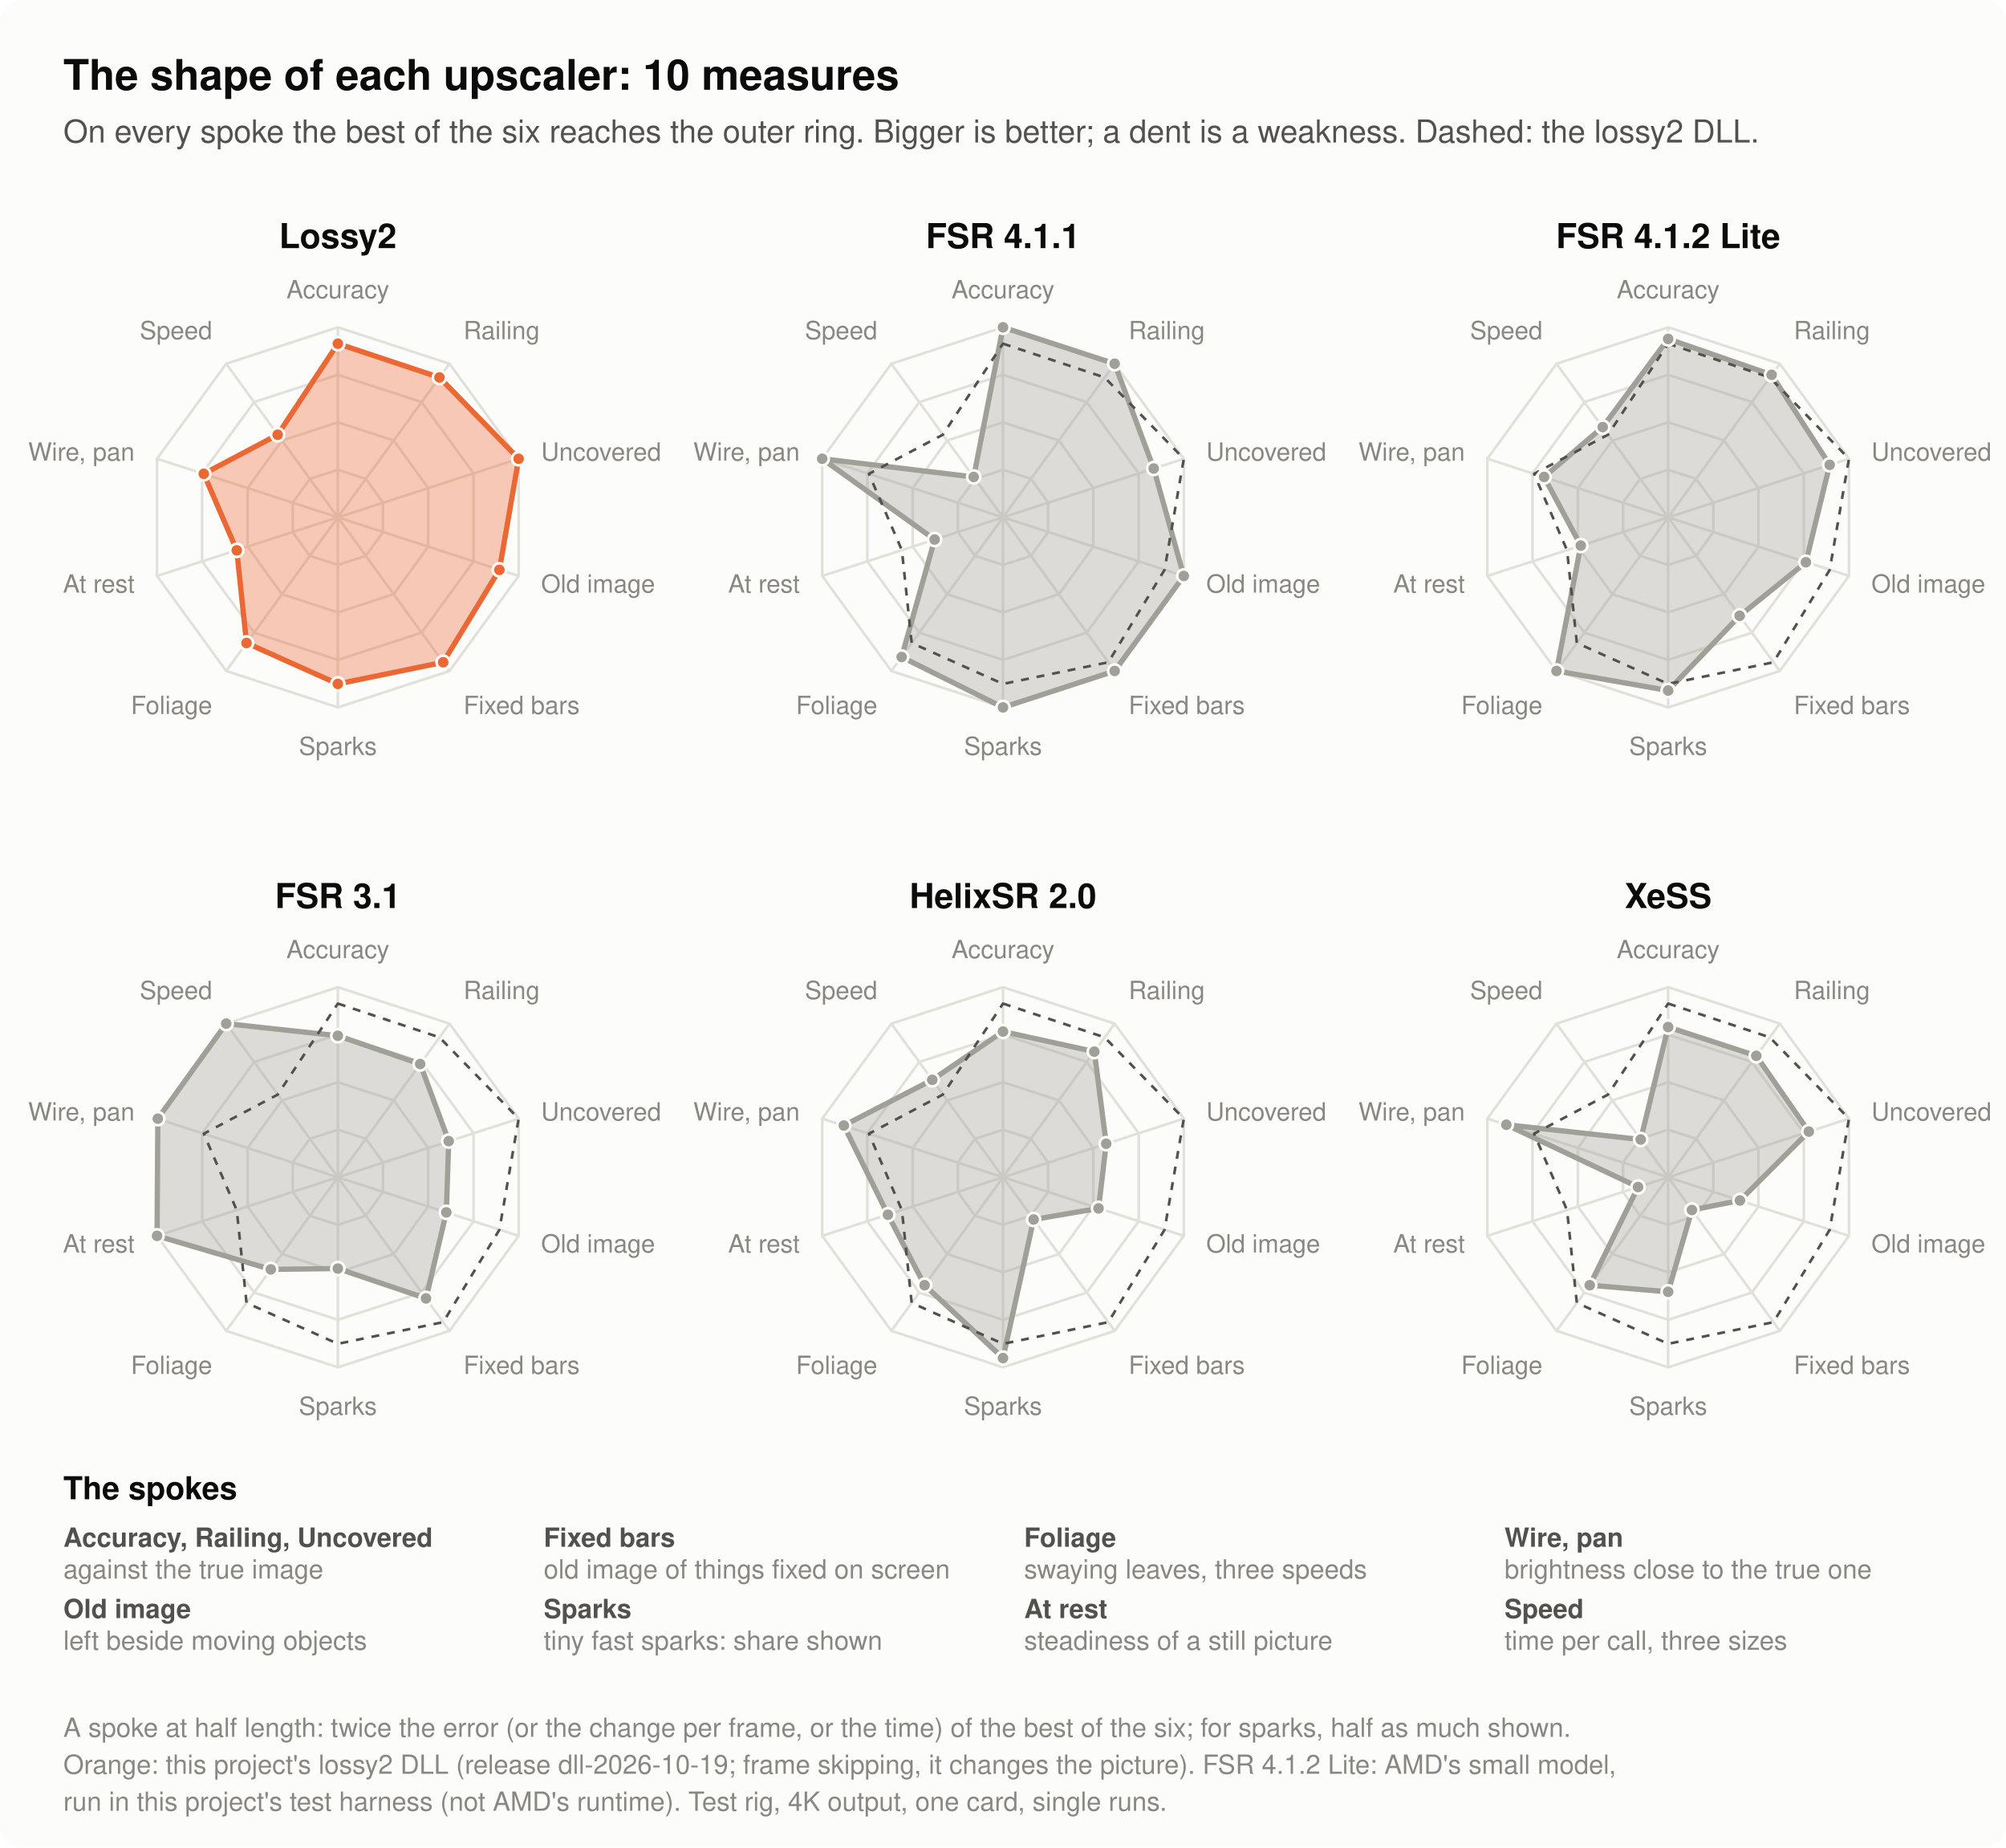
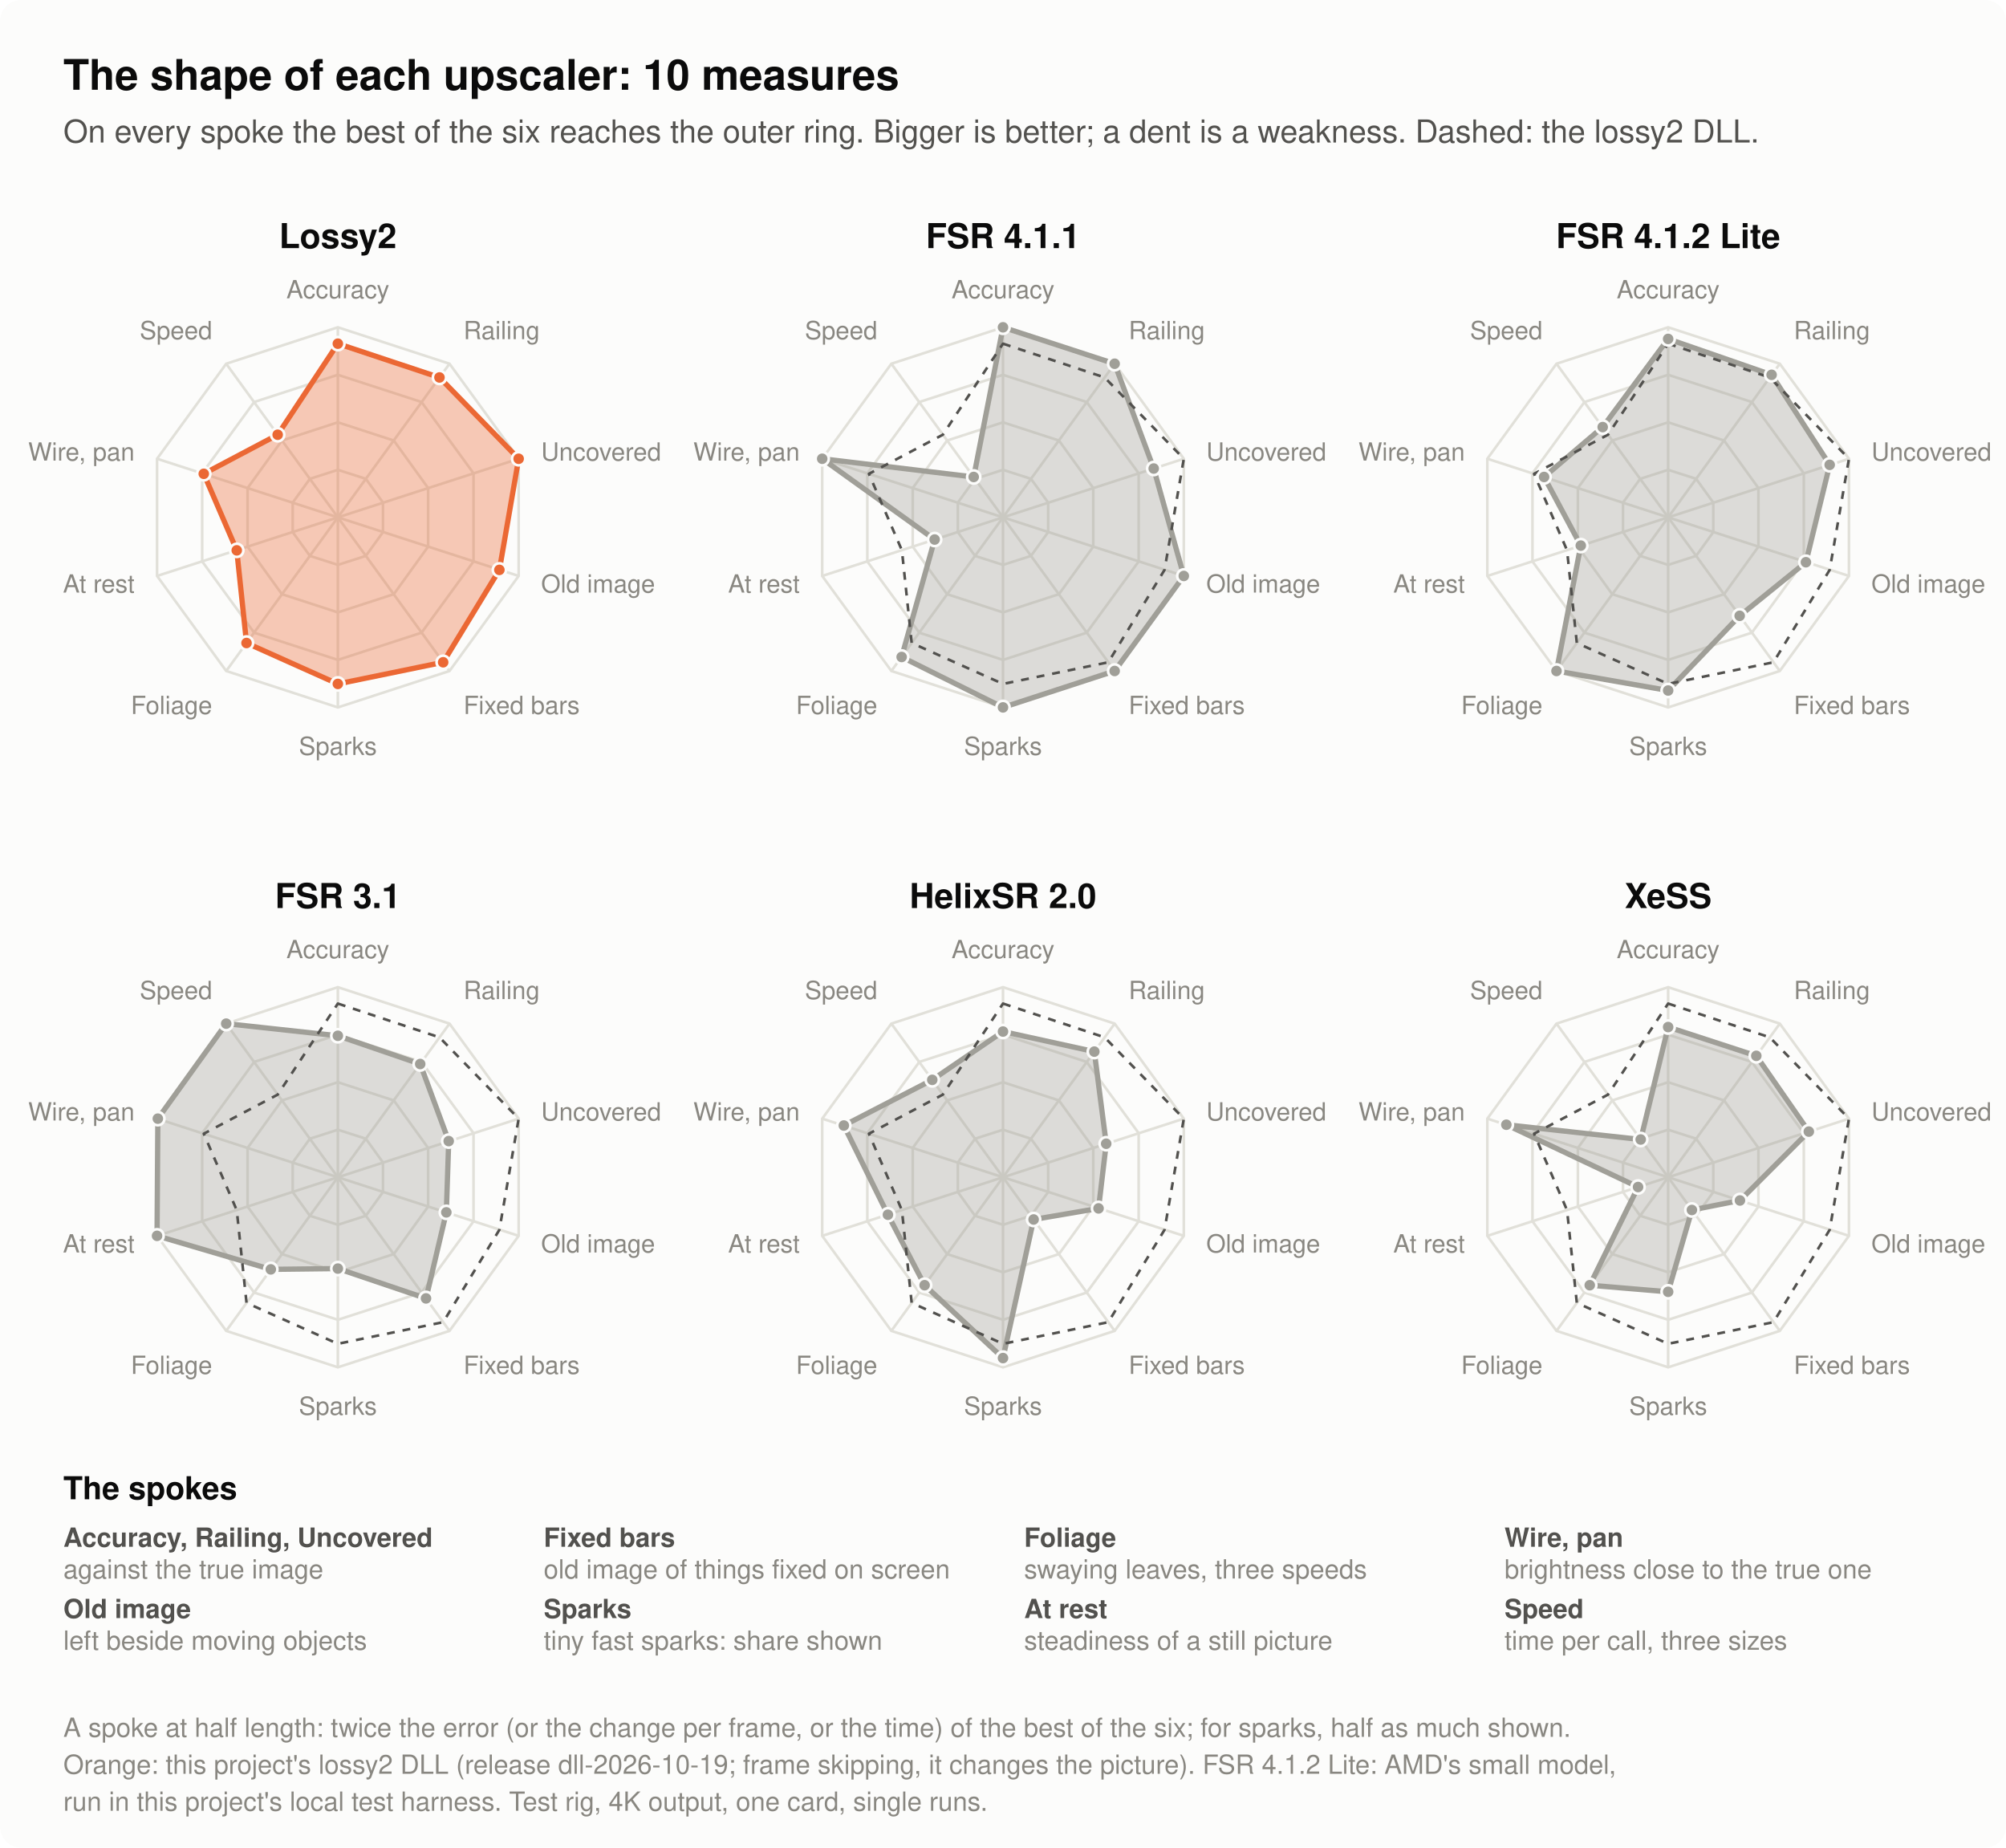
<svg xmlns="http://www.w3.org/2000/svg" width="760" height="700" viewBox="0 0 760 700" role="img" aria-label="Six radar charts, one per upscaler, each with 10 spokes; on every spoke the best of the six reaches the outer ring and the others reach in proportion to it, so a larger shape is better and a dent is a weakness. The lossy2 DLL comes first, and its shape is the dashed outline in the other five. Still picture and moving background, mean: accuracy (dB): FSR 4.1.1 47.58 dB, Lossy2 46.80 dB, FSR 4.1.2 Lite 47.03 dB, FSR 3.1 45.02 dB, HelixSR 2.0 45.27 dB, XeSS 45.54 dB. Thin railing in motion: accuracy (dB): FSR 4.1.1 41.61 dB, Lossy2 40.79 dB, FSR 4.1.2 Lite 40.95 dB, FSR 3.1 38.95 dB, HelixSR 2.0 39.86 dB, XeSS 39.56 dB. Areas a moving object has just uncovered, mean of a panning and a still camera: accuracy (dB): FSR 4.1.1 32.91 dB, Lossy2 34.49 dB, FSR 4.1.2 Lite 33.52 dB, FSR 3.1 30.25 dB, HelixSR 2.0 29.63 dB, XeSS 32.31 dB. Old image beside a moving object, mean of seven scenes: error (of 255): FSR 4.1.1 1.92, Lossy2 2.15, FSR 4.1.2 Lite 2.52, FSR 3.1 3.20, HelixSR 2.0 3.63, XeSS 4.84. Thin bars fixed on screen in front of a panning background, mean of four pans: error where their old image lands (of 255): FSR 4.1.1 0.82, Lossy2 0.87, FSR 4.1.2 Lite 1.28, FSR 3.1 1.04, HelixSR 2.0 2.98, XeSS 3.85. Tiny fast sparks: share of their brightness shown (%): FSR 4.1.1 83%, Lossy2 73%, FSR 4.1.2 Lite 76%, FSR 3.1 40%, HelixSR 2.0 79%, XeSS 50%. Leaves swaying without motion vectors, mean of three sway speeds: error (of 255): FSR 4.1.1 11.0, Lossy2 12.3, FSR 4.1.2 Lite 10.0, FSR 3.1 16.7, HelixSR 2.0 14.2, XeSS 14.3. Still picture: change per frame (of 255): FSR 4.1.1 0.037, Lossy2 0.025, FSR 4.1.2 Lite 0.029, FSR 3.1 0.014, HelixSR 2.0 0.022, XeSS 0.084. Thin wire under a slow pan: how close its brightness is to the true one (%): FSR 4.1.1 90.5%, Lossy2 67.2%, FSR 4.1.2 Lite 62.1%, FSR 3.1 90.2%, HelixSR 2.0 79.7%, XeSS 81.0%. Time per upscale call, mean of 1080p, 1440p and 4K output (ms): FSR 4.1.1 2.70 ms, Lossy2 1.32 ms, FSR 4.1.2 Lite 1.21 ms, FSR 3.1 0.71 ms, HelixSR 2.0 1.12 ms, XeSS 2.90 ms.">
  <rect x="0.0" y="0.0" width="760.0" height="700.0" rx="8" fill="#fcfcfb" />
  <text x="24.0" y="34.0" font-family="-apple-system, 'Segoe UI', Helvetica, Arial, sans-serif" font-size="16" font-weight="600" text-anchor="start" fill="#0b0b0b">The shape of each upscaler: 10 measures</text>
  <text x="24.0" y="54.0" font-family="-apple-system, 'Segoe UI', Helvetica, Arial, sans-serif" font-size="12" text-anchor="start" fill="#52514e">On every spoke the best of the six reaches the outer ring. Bigger is better; a dent is a weakness. Dashed: the lossy2 DLL.</text>
  <text x="128.0" y="94.0" font-family="-apple-system, 'Segoe UI', Helvetica, Arial, sans-serif" font-size="13" font-weight="600" text-anchor="middle" fill="#0b0b0b">Lossy2</text>
  <polygon points="128.0,178.0 138.6,181.4 145.1,190.4 145.1,201.6 138.6,210.6 128.0,214.0 117.4,210.6 110.9,201.6 110.9,190.4 117.4,181.4" fill="none" stroke="#e1e0d9" stroke-width="1" />
  <polygon points="128.0,160.0 149.2,166.9 162.2,184.9 162.2,207.1 149.2,225.1 128.0,232.0 106.8,225.1 93.8,207.1 93.8,184.9 106.8,166.9" fill="none" stroke="#e1e0d9" stroke-width="1" />
  <polygon points="128.0,142.0 159.7,152.3 179.4,179.3 179.4,212.7 159.7,239.7 128.0,250.0 96.3,239.7 76.6,212.7 76.6,179.3 96.3,152.3" fill="none" stroke="#e1e0d9" stroke-width="1" />
  <polygon points="128.0,124.0 170.3,137.8 196.5,173.8 196.5,218.2 170.3,254.2 128.0,268.0 85.7,254.2 59.5,218.2 59.5,173.8 85.7,137.8" fill="none" stroke="#e1e0d9" stroke-width="1" />
  <line x1="128.0" y1="196.0" x2="128.0" y2="124.0" stroke="#e1e0d9" stroke-width="1" />
  <line x1="128.0" y1="196.0" x2="170.3" y2="137.8" stroke="#e1e0d9" stroke-width="1" />
  <line x1="128.0" y1="196.0" x2="196.5" y2="173.8" stroke="#e1e0d9" stroke-width="1" />
  <line x1="128.0" y1="196.0" x2="196.5" y2="218.2" stroke="#e1e0d9" stroke-width="1" />
  <line x1="128.0" y1="196.0" x2="170.3" y2="254.2" stroke="#e1e0d9" stroke-width="1" />
  <line x1="128.0" y1="196.0" x2="128.0" y2="268.0" stroke="#e1e0d9" stroke-width="1" />
  <line x1="128.0" y1="196.0" x2="85.7" y2="254.2" stroke="#e1e0d9" stroke-width="1" />
  <line x1="128.0" y1="196.0" x2="59.5" y2="218.2" stroke="#e1e0d9" stroke-width="1" />
  <line x1="128.0" y1="196.0" x2="59.5" y2="173.8" stroke="#e1e0d9" stroke-width="1" />
  <line x1="128.0" y1="196.0" x2="85.7" y2="137.8" stroke="#e1e0d9" stroke-width="1" />
  <polygon points="128.0,130.2 166.5,143.0 196.5,173.8 189.2,215.9 167.9,250.9 128.0,259.1 93.4,243.6 89.7,208.5 77.2,179.5 105.2,164.7" fill="#eb6834" fill-opacity="0.35" stroke="#eb6834" stroke-width="2" stroke-linejoin="round" />
  <circle cx="128.0" cy="130.2" r="2.5" fill="#eb6834" stroke="#fcfcfb" stroke-width="1" />
  <circle cx="166.5" cy="143.0" r="2.5" fill="#eb6834" stroke="#fcfcfb" stroke-width="1" />
  <circle cx="196.5" cy="173.8" r="2.5" fill="#eb6834" stroke="#fcfcfb" stroke-width="1" />
  <circle cx="189.2" cy="215.9" r="2.5" fill="#eb6834" stroke="#fcfcfb" stroke-width="1" />
  <circle cx="167.9" cy="250.9" r="2.5" fill="#eb6834" stroke="#fcfcfb" stroke-width="1" />
  <circle cx="128.0" cy="259.1" r="2.5" fill="#eb6834" stroke="#fcfcfb" stroke-width="1" />
  <circle cx="93.4" cy="243.6" r="2.5" fill="#eb6834" stroke="#fcfcfb" stroke-width="1" />
  <circle cx="89.7" cy="208.5" r="2.5" fill="#eb6834" stroke="#fcfcfb" stroke-width="1" />
  <circle cx="77.2" cy="179.5" r="2.5" fill="#eb6834" stroke="#fcfcfb" stroke-width="1" />
  <circle cx="105.2" cy="164.7" r="2.5" fill="#eb6834" stroke="#fcfcfb" stroke-width="1" />
  <text x="128.0" y="113.0" font-family="-apple-system, 'Segoe UI', Helvetica, Arial, sans-serif" font-size="9.5" text-anchor="middle" fill="#898781">Accuracy</text>
  <text x="175.6" y="128.5" font-family="-apple-system, 'Segoe UI', Helvetica, Arial, sans-serif" font-size="9.5" text-anchor="start" fill="#898781">Railing</text>
  <text x="205.0" y="174.5" font-family="-apple-system, 'Segoe UI', Helvetica, Arial, sans-serif" font-size="9.5" text-anchor="start" fill="#898781">Uncovered</text>
  <text x="205.0" y="224.5" font-family="-apple-system, 'Segoe UI', Helvetica, Arial, sans-serif" font-size="9.5" text-anchor="start" fill="#898781">Old image</text>
  <text x="175.6" y="270.5" font-family="-apple-system, 'Segoe UI', Helvetica, Arial, sans-serif" font-size="9.5" text-anchor="start" fill="#898781">Fixed bars</text>
  <text x="128.0" y="286.0" font-family="-apple-system, 'Segoe UI', Helvetica, Arial, sans-serif" font-size="9.5" text-anchor="middle" fill="#898781">Sparks</text>
  <text x="80.4" y="270.5" font-family="-apple-system, 'Segoe UI', Helvetica, Arial, sans-serif" font-size="9.5" text-anchor="end" fill="#898781">Foliage</text>
  <text x="51.0" y="224.5" font-family="-apple-system, 'Segoe UI', Helvetica, Arial, sans-serif" font-size="9.5" text-anchor="end" fill="#898781">At rest</text>
  <text x="51.0" y="174.5" font-family="-apple-system, 'Segoe UI', Helvetica, Arial, sans-serif" font-size="9.5" text-anchor="end" fill="#898781">Wire, pan</text>
  <text x="80.4" y="128.5" font-family="-apple-system, 'Segoe UI', Helvetica, Arial, sans-serif" font-size="9.5" text-anchor="end" fill="#898781">Speed</text>
  <text x="380.0" y="94.0" font-family="-apple-system, 'Segoe UI', Helvetica, Arial, sans-serif" font-size="13" font-weight="600" text-anchor="middle" fill="#0b0b0b">FSR 4.1.1</text>
  <polygon points="380.0,178.0 390.6,181.4 397.1,190.4 397.1,201.6 390.6,210.6 380.0,214.0 369.4,210.6 362.9,201.6 362.9,190.4 369.4,181.4" fill="none" stroke="#e1e0d9" stroke-width="1" />
  <polygon points="380.0,160.0 401.2,166.9 414.2,184.9 414.2,207.1 401.2,225.1 380.0,232.0 358.8,225.1 345.8,207.1 345.8,184.9 358.8,166.9" fill="none" stroke="#e1e0d9" stroke-width="1" />
  <polygon points="380.0,142.0 411.7,152.3 431.4,179.3 431.4,212.7 411.7,239.7 380.0,250.0 348.3,239.7 328.6,212.7 328.6,179.3 348.3,152.3" fill="none" stroke="#e1e0d9" stroke-width="1" />
  <polygon points="380.0,124.0 422.3,137.8 448.5,173.8 448.5,218.2 422.3,254.2 380.0,268.0 337.7,254.2 311.5,218.2 311.5,173.8 337.7,137.8" fill="none" stroke="#e1e0d9" stroke-width="1" />
  <line x1="380.0" y1="196.0" x2="380.0" y2="124.0" stroke="#e1e0d9" stroke-width="1" />
  <line x1="380.0" y1="196.0" x2="422.3" y2="137.8" stroke="#e1e0d9" stroke-width="1" />
  <line x1="380.0" y1="196.0" x2="448.5" y2="173.8" stroke="#e1e0d9" stroke-width="1" />
  <line x1="380.0" y1="196.0" x2="448.5" y2="218.2" stroke="#e1e0d9" stroke-width="1" />
  <line x1="380.0" y1="196.0" x2="422.3" y2="254.2" stroke="#e1e0d9" stroke-width="1" />
  <line x1="380.0" y1="196.0" x2="380.0" y2="268.0" stroke="#e1e0d9" stroke-width="1" />
  <line x1="380.0" y1="196.0" x2="337.7" y2="254.2" stroke="#e1e0d9" stroke-width="1" />
  <line x1="380.0" y1="196.0" x2="311.5" y2="218.2" stroke="#e1e0d9" stroke-width="1" />
  <line x1="380.0" y1="196.0" x2="311.5" y2="173.8" stroke="#e1e0d9" stroke-width="1" />
  <line x1="380.0" y1="196.0" x2="337.7" y2="137.8" stroke="#e1e0d9" stroke-width="1" />
  <polygon points="380.0,124.0 422.3,137.8 437.1,177.5 448.5,218.2 422.3,254.2 380.0,268.0 341.6,248.9 354.1,204.4 311.5,173.8 368.9,180.7" fill="#a09f98" fill-opacity="0.35" stroke="#a09f98" stroke-width="2" stroke-linejoin="round" />
  <polygon points="380.0,130.2 418.5,143.0 448.5,173.8 441.2,215.9 419.9,250.9 380.0,259.1 345.4,243.6 341.7,208.5 329.2,179.5 357.2,164.7" fill="none" stroke="#52514e" stroke-width="1" stroke-dasharray="3 3" stroke-linejoin="round" />
  <circle cx="380.0" cy="124.0" r="2.5" fill="#a09f98" stroke="#fcfcfb" stroke-width="1" />
  <circle cx="422.3" cy="137.8" r="2.5" fill="#a09f98" stroke="#fcfcfb" stroke-width="1" />
  <circle cx="437.1" cy="177.5" r="2.5" fill="#a09f98" stroke="#fcfcfb" stroke-width="1" />
  <circle cx="448.5" cy="218.2" r="2.5" fill="#a09f98" stroke="#fcfcfb" stroke-width="1" />
  <circle cx="422.3" cy="254.2" r="2.5" fill="#a09f98" stroke="#fcfcfb" stroke-width="1" />
  <circle cx="380.0" cy="268.0" r="2.5" fill="#a09f98" stroke="#fcfcfb" stroke-width="1" />
  <circle cx="341.6" cy="248.9" r="2.5" fill="#a09f98" stroke="#fcfcfb" stroke-width="1" />
  <circle cx="354.1" cy="204.4" r="2.5" fill="#a09f98" stroke="#fcfcfb" stroke-width="1" />
  <circle cx="311.5" cy="173.8" r="2.5" fill="#a09f98" stroke="#fcfcfb" stroke-width="1" />
  <circle cx="368.9" cy="180.7" r="2.5" fill="#a09f98" stroke="#fcfcfb" stroke-width="1" />
  <text x="380.0" y="113.0" font-family="-apple-system, 'Segoe UI', Helvetica, Arial, sans-serif" font-size="9.5" text-anchor="middle" fill="#898781">Accuracy</text>
  <text x="427.6" y="128.5" font-family="-apple-system, 'Segoe UI', Helvetica, Arial, sans-serif" font-size="9.5" text-anchor="start" fill="#898781">Railing</text>
  <text x="457.0" y="174.5" font-family="-apple-system, 'Segoe UI', Helvetica, Arial, sans-serif" font-size="9.5" text-anchor="start" fill="#898781">Uncovered</text>
  <text x="457.0" y="224.5" font-family="-apple-system, 'Segoe UI', Helvetica, Arial, sans-serif" font-size="9.5" text-anchor="start" fill="#898781">Old image</text>
  <text x="427.6" y="270.5" font-family="-apple-system, 'Segoe UI', Helvetica, Arial, sans-serif" font-size="9.5" text-anchor="start" fill="#898781">Fixed bars</text>
  <text x="380.0" y="286.0" font-family="-apple-system, 'Segoe UI', Helvetica, Arial, sans-serif" font-size="9.5" text-anchor="middle" fill="#898781">Sparks</text>
  <text x="332.4" y="270.5" font-family="-apple-system, 'Segoe UI', Helvetica, Arial, sans-serif" font-size="9.5" text-anchor="end" fill="#898781">Foliage</text>
  <text x="303.0" y="224.5" font-family="-apple-system, 'Segoe UI', Helvetica, Arial, sans-serif" font-size="9.5" text-anchor="end" fill="#898781">At rest</text>
  <text x="303.0" y="174.5" font-family="-apple-system, 'Segoe UI', Helvetica, Arial, sans-serif" font-size="9.5" text-anchor="end" fill="#898781">Wire, pan</text>
  <text x="332.4" y="128.5" font-family="-apple-system, 'Segoe UI', Helvetica, Arial, sans-serif" font-size="9.5" text-anchor="end" fill="#898781">Speed</text>
  <text x="632.0" y="94.0" font-family="-apple-system, 'Segoe UI', Helvetica, Arial, sans-serif" font-size="13" font-weight="600" text-anchor="middle" fill="#0b0b0b">FSR 4.1.2 Lite</text>
  <polygon points="632.0,178.0 642.6,181.4 649.1,190.4 649.1,201.6 642.6,210.6 632.0,214.0 621.4,210.6 614.9,201.6 614.9,190.4 621.4,181.4" fill="none" stroke="#e1e0d9" stroke-width="1" />
  <polygon points="632.0,160.0 653.2,166.9 666.2,184.9 666.2,207.1 653.2,225.1 632.0,232.0 610.8,225.1 597.8,207.1 597.8,184.9 610.8,166.9" fill="none" stroke="#e1e0d9" stroke-width="1" />
  <polygon points="632.0,142.0 663.7,152.3 683.4,179.3 683.4,212.7 663.7,239.7 632.0,250.0 600.3,239.7 580.6,212.7 580.6,179.3 600.3,152.3" fill="none" stroke="#e1e0d9" stroke-width="1" />
  <polygon points="632.0,124.0 674.3,137.8 700.5,173.8 700.5,218.2 674.3,254.2 632.0,268.0 589.7,254.2 563.5,218.2 563.5,173.8 589.7,137.8" fill="none" stroke="#e1e0d9" stroke-width="1" />
  <line x1="632.0" y1="196.0" x2="632.0" y2="124.0" stroke="#e1e0d9" stroke-width="1" />
  <line x1="632.0" y1="196.0" x2="674.3" y2="137.8" stroke="#e1e0d9" stroke-width="1" />
  <line x1="632.0" y1="196.0" x2="700.5" y2="173.8" stroke="#e1e0d9" stroke-width="1" />
  <line x1="632.0" y1="196.0" x2="700.5" y2="218.2" stroke="#e1e0d9" stroke-width="1" />
  <line x1="632.0" y1="196.0" x2="674.3" y2="254.2" stroke="#e1e0d9" stroke-width="1" />
  <line x1="632.0" y1="196.0" x2="632.0" y2="268.0" stroke="#e1e0d9" stroke-width="1" />
  <line x1="632.0" y1="196.0" x2="589.7" y2="254.2" stroke="#e1e0d9" stroke-width="1" />
  <line x1="632.0" y1="196.0" x2="563.5" y2="218.2" stroke="#e1e0d9" stroke-width="1" />
  <line x1="632.0" y1="196.0" x2="563.5" y2="173.8" stroke="#e1e0d9" stroke-width="1" />
  <line x1="632.0" y1="196.0" x2="589.7" y2="137.8" stroke="#e1e0d9" stroke-width="1" />
  <polygon points="632.0,128.4 671.2,142.0 693.2,176.1 684.2,213.0 659.1,233.3 632.0,261.6 589.7,254.2 598.9,206.7 585.0,180.7 607.2,161.8" fill="#a09f98" fill-opacity="0.35" stroke="#a09f98" stroke-width="2" stroke-linejoin="round" />
  <polygon points="632.0,130.2 670.5,143.0 700.5,173.8 693.2,215.9 671.9,250.9 632.0,259.1 597.4,243.6 593.7,208.5 581.2,179.5 609.2,164.7" fill="none" stroke="#52514e" stroke-width="1" stroke-dasharray="3 3" stroke-linejoin="round" />
  <circle cx="632.0" cy="128.4" r="2.5" fill="#a09f98" stroke="#fcfcfb" stroke-width="1" />
  <circle cx="671.2" cy="142.0" r="2.5" fill="#a09f98" stroke="#fcfcfb" stroke-width="1" />
  <circle cx="693.2" cy="176.1" r="2.5" fill="#a09f98" stroke="#fcfcfb" stroke-width="1" />
  <circle cx="684.2" cy="213.0" r="2.5" fill="#a09f98" stroke="#fcfcfb" stroke-width="1" />
  <circle cx="659.1" cy="233.3" r="2.5" fill="#a09f98" stroke="#fcfcfb" stroke-width="1" />
  <circle cx="632.0" cy="261.6" r="2.5" fill="#a09f98" stroke="#fcfcfb" stroke-width="1" />
  <circle cx="589.7" cy="254.2" r="2.5" fill="#a09f98" stroke="#fcfcfb" stroke-width="1" />
  <circle cx="598.9" cy="206.7" r="2.5" fill="#a09f98" stroke="#fcfcfb" stroke-width="1" />
  <circle cx="585.0" cy="180.7" r="2.5" fill="#a09f98" stroke="#fcfcfb" stroke-width="1" />
  <circle cx="607.2" cy="161.8" r="2.5" fill="#a09f98" stroke="#fcfcfb" stroke-width="1" />
  <text x="632.0" y="113.0" font-family="-apple-system, 'Segoe UI', Helvetica, Arial, sans-serif" font-size="9.5" text-anchor="middle" fill="#898781">Accuracy</text>
  <text x="679.6" y="128.5" font-family="-apple-system, 'Segoe UI', Helvetica, Arial, sans-serif" font-size="9.5" text-anchor="start" fill="#898781">Railing</text>
  <text x="709.0" y="174.5" font-family="-apple-system, 'Segoe UI', Helvetica, Arial, sans-serif" font-size="9.5" text-anchor="start" fill="#898781">Uncovered</text>
  <text x="709.0" y="224.5" font-family="-apple-system, 'Segoe UI', Helvetica, Arial, sans-serif" font-size="9.5" text-anchor="start" fill="#898781">Old image</text>
  <text x="679.6" y="270.5" font-family="-apple-system, 'Segoe UI', Helvetica, Arial, sans-serif" font-size="9.5" text-anchor="start" fill="#898781">Fixed bars</text>
  <text x="632.0" y="286.0" font-family="-apple-system, 'Segoe UI', Helvetica, Arial, sans-serif" font-size="9.5" text-anchor="middle" fill="#898781">Sparks</text>
  <text x="584.4" y="270.5" font-family="-apple-system, 'Segoe UI', Helvetica, Arial, sans-serif" font-size="9.5" text-anchor="end" fill="#898781">Foliage</text>
  <text x="555.0" y="224.5" font-family="-apple-system, 'Segoe UI', Helvetica, Arial, sans-serif" font-size="9.5" text-anchor="end" fill="#898781">At rest</text>
  <text x="555.0" y="174.5" font-family="-apple-system, 'Segoe UI', Helvetica, Arial, sans-serif" font-size="9.5" text-anchor="end" fill="#898781">Wire, pan</text>
  <text x="584.4" y="128.5" font-family="-apple-system, 'Segoe UI', Helvetica, Arial, sans-serif" font-size="9.5" text-anchor="end" fill="#898781">Speed</text>
  <text x="128.0" y="344.0" font-family="-apple-system, 'Segoe UI', Helvetica, Arial, sans-serif" font-size="13" font-weight="600" text-anchor="middle" fill="#0b0b0b">FSR 3.1</text>
  <polygon points="128.0,428.0 138.6,431.4 145.1,440.4 145.1,451.6 138.6,460.6 128.0,464.0 117.4,460.6 110.9,451.6 110.9,440.4 117.4,431.4" fill="none" stroke="#e1e0d9" stroke-width="1" />
  <polygon points="128.0,410.0 149.2,416.9 162.2,434.9 162.2,457.1 149.2,475.1 128.0,482.0 106.8,475.1 93.8,457.1 93.8,434.9 106.8,416.9" fill="none" stroke="#e1e0d9" stroke-width="1" />
  <polygon points="128.0,392.0 159.7,402.3 179.4,429.3 179.4,462.7 159.7,489.7 128.0,500.0 96.3,489.7 76.6,462.7 76.6,429.3 96.3,402.3" fill="none" stroke="#e1e0d9" stroke-width="1" />
  <polygon points="128.0,374.0 170.3,387.8 196.5,423.8 196.5,468.2 170.3,504.2 128.0,518.0 85.7,504.2 59.5,468.2 59.5,423.8 85.7,387.8" fill="none" stroke="#e1e0d9" stroke-width="1" />
  <line x1="128.0" y1="446.0" x2="128.0" y2="374.0" stroke="#e1e0d9" stroke-width="1" />
  <line x1="128.0" y1="446.0" x2="170.3" y2="387.8" stroke="#e1e0d9" stroke-width="1" />
  <line x1="128.0" y1="446.0" x2="196.5" y2="423.8" stroke="#e1e0d9" stroke-width="1" />
  <line x1="128.0" y1="446.0" x2="196.5" y2="468.2" stroke="#e1e0d9" stroke-width="1" />
  <line x1="128.0" y1="446.0" x2="170.3" y2="504.2" stroke="#e1e0d9" stroke-width="1" />
  <line x1="128.0" y1="446.0" x2="128.0" y2="518.0" stroke="#e1e0d9" stroke-width="1" />
  <line x1="128.0" y1="446.0" x2="85.7" y2="504.2" stroke="#e1e0d9" stroke-width="1" />
  <line x1="128.0" y1="446.0" x2="59.5" y2="468.2" stroke="#e1e0d9" stroke-width="1" />
  <line x1="128.0" y1="446.0" x2="59.5" y2="423.8" stroke="#e1e0d9" stroke-width="1" />
  <line x1="128.0" y1="446.0" x2="85.7" y2="387.8" stroke="#e1e0d9" stroke-width="1" />
  <polygon points="128.0,392.4 159.2,403.1 170.0,432.3 169.1,459.3 161.4,491.9 128.0,480.6 102.6,480.9 59.5,468.2 59.8,423.8 85.7,387.8" fill="#a09f98" fill-opacity="0.35" stroke="#a09f98" stroke-width="2" stroke-linejoin="round" />
  <polygon points="128.0,380.2 166.5,393.0 196.5,423.8 189.2,465.9 167.9,500.9 128.0,509.1 93.4,493.6 89.7,458.5 77.2,429.5 105.2,414.7" fill="none" stroke="#52514e" stroke-width="1" stroke-dasharray="3 3" stroke-linejoin="round" />
  <circle cx="128.0" cy="392.4" r="2.5" fill="#a09f98" stroke="#fcfcfb" stroke-width="1" />
  <circle cx="159.2" cy="403.1" r="2.5" fill="#a09f98" stroke="#fcfcfb" stroke-width="1" />
  <circle cx="170.0" cy="432.3" r="2.5" fill="#a09f98" stroke="#fcfcfb" stroke-width="1" />
  <circle cx="169.1" cy="459.3" r="2.5" fill="#a09f98" stroke="#fcfcfb" stroke-width="1" />
  <circle cx="161.4" cy="491.9" r="2.5" fill="#a09f98" stroke="#fcfcfb" stroke-width="1" />
  <circle cx="128.0" cy="480.6" r="2.5" fill="#a09f98" stroke="#fcfcfb" stroke-width="1" />
  <circle cx="102.6" cy="480.9" r="2.5" fill="#a09f98" stroke="#fcfcfb" stroke-width="1" />
  <circle cx="59.5" cy="468.2" r="2.5" fill="#a09f98" stroke="#fcfcfb" stroke-width="1" />
  <circle cx="59.8" cy="423.8" r="2.5" fill="#a09f98" stroke="#fcfcfb" stroke-width="1" />
  <circle cx="85.7" cy="387.8" r="2.5" fill="#a09f98" stroke="#fcfcfb" stroke-width="1" />
  <text x="128.0" y="363.0" font-family="-apple-system, 'Segoe UI', Helvetica, Arial, sans-serif" font-size="9.5" text-anchor="middle" fill="#898781">Accuracy</text>
  <text x="175.6" y="378.5" font-family="-apple-system, 'Segoe UI', Helvetica, Arial, sans-serif" font-size="9.5" text-anchor="start" fill="#898781">Railing</text>
  <text x="205.0" y="424.5" font-family="-apple-system, 'Segoe UI', Helvetica, Arial, sans-serif" font-size="9.5" text-anchor="start" fill="#898781">Uncovered</text>
  <text x="205.0" y="474.5" font-family="-apple-system, 'Segoe UI', Helvetica, Arial, sans-serif" font-size="9.5" text-anchor="start" fill="#898781">Old image</text>
  <text x="175.6" y="520.5" font-family="-apple-system, 'Segoe UI', Helvetica, Arial, sans-serif" font-size="9.5" text-anchor="start" fill="#898781">Fixed bars</text>
  <text x="128.0" y="536.0" font-family="-apple-system, 'Segoe UI', Helvetica, Arial, sans-serif" font-size="9.5" text-anchor="middle" fill="#898781">Sparks</text>
  <text x="80.4" y="520.5" font-family="-apple-system, 'Segoe UI', Helvetica, Arial, sans-serif" font-size="9.5" text-anchor="end" fill="#898781">Foliage</text>
  <text x="51.0" y="474.5" font-family="-apple-system, 'Segoe UI', Helvetica, Arial, sans-serif" font-size="9.5" text-anchor="end" fill="#898781">At rest</text>
  <text x="51.0" y="424.5" font-family="-apple-system, 'Segoe UI', Helvetica, Arial, sans-serif" font-size="9.5" text-anchor="end" fill="#898781">Wire, pan</text>
  <text x="80.4" y="378.5" font-family="-apple-system, 'Segoe UI', Helvetica, Arial, sans-serif" font-size="9.5" text-anchor="end" fill="#898781">Speed</text>
  <text x="380.0" y="344.0" font-family="-apple-system, 'Segoe UI', Helvetica, Arial, sans-serif" font-size="13" font-weight="600" text-anchor="middle" fill="#0b0b0b">HelixSR 2.0</text>
  <polygon points="380.0,428.0 390.6,431.4 397.1,440.4 397.1,451.6 390.6,460.6 380.0,464.0 369.4,460.6 362.9,451.6 362.9,440.4 369.4,431.4" fill="none" stroke="#e1e0d9" stroke-width="1" />
  <polygon points="380.0,410.0 401.2,416.9 414.2,434.9 414.2,457.1 401.2,475.1 380.0,482.0 358.8,475.1 345.8,457.1 345.8,434.9 358.8,416.9" fill="none" stroke="#e1e0d9" stroke-width="1" />
  <polygon points="380.0,392.0 411.7,402.3 431.4,429.3 431.4,462.7 411.7,489.7 380.0,500.0 348.3,489.7 328.6,462.7 328.6,429.3 348.3,402.3" fill="none" stroke="#e1e0d9" stroke-width="1" />
  <polygon points="380.0,374.0 422.3,387.8 448.5,423.8 448.5,468.2 422.3,504.2 380.0,518.0 337.7,504.2 311.5,468.2 311.5,423.8 337.7,387.8" fill="none" stroke="#e1e0d9" stroke-width="1" />
  <line x1="380.0" y1="446.0" x2="380.0" y2="374.0" stroke="#e1e0d9" stroke-width="1" />
  <line x1="380.0" y1="446.0" x2="422.3" y2="387.8" stroke="#e1e0d9" stroke-width="1" />
  <line x1="380.0" y1="446.0" x2="448.5" y2="423.8" stroke="#e1e0d9" stroke-width="1" />
  <line x1="380.0" y1="446.0" x2="448.5" y2="468.2" stroke="#e1e0d9" stroke-width="1" />
  <line x1="380.0" y1="446.0" x2="422.3" y2="504.2" stroke="#e1e0d9" stroke-width="1" />
  <line x1="380.0" y1="446.0" x2="380.0" y2="518.0" stroke="#e1e0d9" stroke-width="1" />
  <line x1="380.0" y1="446.0" x2="337.7" y2="504.2" stroke="#e1e0d9" stroke-width="1" />
  <line x1="380.0" y1="446.0" x2="311.5" y2="468.2" stroke="#e1e0d9" stroke-width="1" />
  <line x1="380.0" y1="446.0" x2="311.5" y2="423.8" stroke="#e1e0d9" stroke-width="1" />
  <line x1="380.0" y1="446.0" x2="337.7" y2="387.8" stroke="#e1e0d9" stroke-width="1" />
  <polygon points="380.0,390.8 414.6,398.4 419.1,433.3 416.2,457.8 391.6,462.0 380.0,514.5 350.3,486.9 336.4,460.2 319.7,426.4 353.2,409.1" fill="#a09f98" fill-opacity="0.35" stroke="#a09f98" stroke-width="2" stroke-linejoin="round" />
  <polygon points="380.0,380.2 418.5,393.0 448.5,423.8 441.2,465.9 419.9,500.9 380.0,509.1 345.4,493.6 341.7,458.5 329.2,429.5 357.2,414.7" fill="none" stroke="#52514e" stroke-width="1" stroke-dasharray="3 3" stroke-linejoin="round" />
  <circle cx="380.0" cy="390.8" r="2.5" fill="#a09f98" stroke="#fcfcfb" stroke-width="1" />
  <circle cx="414.6" cy="398.4" r="2.5" fill="#a09f98" stroke="#fcfcfb" stroke-width="1" />
  <circle cx="419.1" cy="433.3" r="2.5" fill="#a09f98" stroke="#fcfcfb" stroke-width="1" />
  <circle cx="416.2" cy="457.8" r="2.5" fill="#a09f98" stroke="#fcfcfb" stroke-width="1" />
  <circle cx="391.6" cy="462.0" r="2.5" fill="#a09f98" stroke="#fcfcfb" stroke-width="1" />
  <circle cx="380.0" cy="514.5" r="2.5" fill="#a09f98" stroke="#fcfcfb" stroke-width="1" />
  <circle cx="350.3" cy="486.9" r="2.5" fill="#a09f98" stroke="#fcfcfb" stroke-width="1" />
  <circle cx="336.4" cy="460.2" r="2.5" fill="#a09f98" stroke="#fcfcfb" stroke-width="1" />
  <circle cx="319.7" cy="426.4" r="2.5" fill="#a09f98" stroke="#fcfcfb" stroke-width="1" />
  <circle cx="353.2" cy="409.1" r="2.5" fill="#a09f98" stroke="#fcfcfb" stroke-width="1" />
  <text x="380.0" y="363.0" font-family="-apple-system, 'Segoe UI', Helvetica, Arial, sans-serif" font-size="9.5" text-anchor="middle" fill="#898781">Accuracy</text>
  <text x="427.6" y="378.5" font-family="-apple-system, 'Segoe UI', Helvetica, Arial, sans-serif" font-size="9.5" text-anchor="start" fill="#898781">Railing</text>
  <text x="457.0" y="424.5" font-family="-apple-system, 'Segoe UI', Helvetica, Arial, sans-serif" font-size="9.5" text-anchor="start" fill="#898781">Uncovered</text>
  <text x="457.0" y="474.5" font-family="-apple-system, 'Segoe UI', Helvetica, Arial, sans-serif" font-size="9.5" text-anchor="start" fill="#898781">Old image</text>
  <text x="427.6" y="520.5" font-family="-apple-system, 'Segoe UI', Helvetica, Arial, sans-serif" font-size="9.5" text-anchor="start" fill="#898781">Fixed bars</text>
  <text x="380.0" y="536.0" font-family="-apple-system, 'Segoe UI', Helvetica, Arial, sans-serif" font-size="9.5" text-anchor="middle" fill="#898781">Sparks</text>
  <text x="332.4" y="520.5" font-family="-apple-system, 'Segoe UI', Helvetica, Arial, sans-serif" font-size="9.5" text-anchor="end" fill="#898781">Foliage</text>
  <text x="303.0" y="474.5" font-family="-apple-system, 'Segoe UI', Helvetica, Arial, sans-serif" font-size="9.5" text-anchor="end" fill="#898781">At rest</text>
  <text x="303.0" y="424.5" font-family="-apple-system, 'Segoe UI', Helvetica, Arial, sans-serif" font-size="9.5" text-anchor="end" fill="#898781">Wire, pan</text>
  <text x="332.4" y="378.5" font-family="-apple-system, 'Segoe UI', Helvetica, Arial, sans-serif" font-size="9.5" text-anchor="end" fill="#898781">Speed</text>
  <text x="632.0" y="344.0" font-family="-apple-system, 'Segoe UI', Helvetica, Arial, sans-serif" font-size="13" font-weight="600" text-anchor="middle" fill="#0b0b0b">XeSS</text>
  <polygon points="632.0,428.0 642.6,431.4 649.1,440.4 649.1,451.6 642.6,460.6 632.0,464.0 621.4,460.6 614.9,451.6 614.9,440.4 621.4,431.4" fill="none" stroke="#e1e0d9" stroke-width="1" />
  <polygon points="632.0,410.0 653.2,416.9 666.2,434.9 666.2,457.1 653.2,475.1 632.0,482.0 610.8,475.1 597.8,457.1 597.8,434.9 610.8,416.9" fill="none" stroke="#e1e0d9" stroke-width="1" />
  <polygon points="632.0,392.0 663.7,402.3 683.4,429.3 683.4,462.7 663.7,489.7 632.0,500.0 600.3,489.7 580.6,462.7 580.6,429.3 600.3,402.3" fill="none" stroke="#e1e0d9" stroke-width="1" />
  <polygon points="632.0,374.0 674.3,387.8 700.5,423.8 700.5,468.2 674.3,504.2 632.0,518.0 589.7,504.2 563.5,468.2 563.5,423.8 589.7,387.8" fill="none" stroke="#e1e0d9" stroke-width="1" />
  <line x1="632.0" y1="446.0" x2="632.0" y2="374.0" stroke="#e1e0d9" stroke-width="1" />
  <line x1="632.0" y1="446.0" x2="674.3" y2="387.8" stroke="#e1e0d9" stroke-width="1" />
  <line x1="632.0" y1="446.0" x2="700.5" y2="423.8" stroke="#e1e0d9" stroke-width="1" />
  <line x1="632.0" y1="446.0" x2="700.5" y2="468.2" stroke="#e1e0d9" stroke-width="1" />
  <line x1="632.0" y1="446.0" x2="674.3" y2="504.2" stroke="#e1e0d9" stroke-width="1" />
  <line x1="632.0" y1="446.0" x2="632.0" y2="518.0" stroke="#e1e0d9" stroke-width="1" />
  <line x1="632.0" y1="446.0" x2="589.7" y2="504.2" stroke="#e1e0d9" stroke-width="1" />
  <line x1="632.0" y1="446.0" x2="563.5" y2="468.2" stroke="#e1e0d9" stroke-width="1" />
  <line x1="632.0" y1="446.0" x2="563.5" y2="423.8" stroke="#e1e0d9" stroke-width="1" />
  <line x1="632.0" y1="446.0" x2="589.7" y2="387.8" stroke="#e1e0d9" stroke-width="1" />
  <polygon points="632.0,389.1 665.4,400.0 685.3,428.7 659.2,454.8 641.0,458.4 632.0,489.4 602.3,486.9 620.6,449.7 570.7,426.1 621.6,431.7" fill="#a09f98" fill-opacity="0.35" stroke="#a09f98" stroke-width="2" stroke-linejoin="round" />
  <polygon points="632.0,380.2 670.5,393.0 700.5,423.8 693.2,465.9 671.9,500.9 632.0,509.1 597.4,493.6 593.7,458.5 581.2,429.5 609.2,414.7" fill="none" stroke="#52514e" stroke-width="1" stroke-dasharray="3 3" stroke-linejoin="round" />
  <circle cx="632.0" cy="389.1" r="2.5" fill="#a09f98" stroke="#fcfcfb" stroke-width="1" />
  <circle cx="665.4" cy="400.0" r="2.5" fill="#a09f98" stroke="#fcfcfb" stroke-width="1" />
  <circle cx="685.3" cy="428.7" r="2.5" fill="#a09f98" stroke="#fcfcfb" stroke-width="1" />
  <circle cx="659.2" cy="454.8" r="2.5" fill="#a09f98" stroke="#fcfcfb" stroke-width="1" />
  <circle cx="641.0" cy="458.4" r="2.5" fill="#a09f98" stroke="#fcfcfb" stroke-width="1" />
  <circle cx="632.0" cy="489.4" r="2.5" fill="#a09f98" stroke="#fcfcfb" stroke-width="1" />
  <circle cx="602.3" cy="486.9" r="2.5" fill="#a09f98" stroke="#fcfcfb" stroke-width="1" />
  <circle cx="620.6" cy="449.7" r="2.5" fill="#a09f98" stroke="#fcfcfb" stroke-width="1" />
  <circle cx="570.7" cy="426.1" r="2.5" fill="#a09f98" stroke="#fcfcfb" stroke-width="1" />
  <circle cx="621.6" cy="431.7" r="2.5" fill="#a09f98" stroke="#fcfcfb" stroke-width="1" />
  <text x="632.0" y="363.0" font-family="-apple-system, 'Segoe UI', Helvetica, Arial, sans-serif" font-size="9.5" text-anchor="middle" fill="#898781">Accuracy</text>
  <text x="679.6" y="378.5" font-family="-apple-system, 'Segoe UI', Helvetica, Arial, sans-serif" font-size="9.5" text-anchor="start" fill="#898781">Railing</text>
  <text x="709.0" y="424.5" font-family="-apple-system, 'Segoe UI', Helvetica, Arial, sans-serif" font-size="9.5" text-anchor="start" fill="#898781">Uncovered</text>
  <text x="709.0" y="474.5" font-family="-apple-system, 'Segoe UI', Helvetica, Arial, sans-serif" font-size="9.5" text-anchor="start" fill="#898781">Old image</text>
  <text x="679.6" y="520.5" font-family="-apple-system, 'Segoe UI', Helvetica, Arial, sans-serif" font-size="9.5" text-anchor="start" fill="#898781">Fixed bars</text>
  <text x="632.0" y="536.0" font-family="-apple-system, 'Segoe UI', Helvetica, Arial, sans-serif" font-size="9.5" text-anchor="middle" fill="#898781">Sparks</text>
  <text x="584.4" y="520.5" font-family="-apple-system, 'Segoe UI', Helvetica, Arial, sans-serif" font-size="9.5" text-anchor="end" fill="#898781">Foliage</text>
  <text x="555.0" y="474.5" font-family="-apple-system, 'Segoe UI', Helvetica, Arial, sans-serif" font-size="9.5" text-anchor="end" fill="#898781">At rest</text>
  <text x="555.0" y="424.5" font-family="-apple-system, 'Segoe UI', Helvetica, Arial, sans-serif" font-size="9.5" text-anchor="end" fill="#898781">Wire, pan</text>
  <text x="584.4" y="378.5" font-family="-apple-system, 'Segoe UI', Helvetica, Arial, sans-serif" font-size="9.5" text-anchor="end" fill="#898781">Speed</text>
  <text x="24.0" y="568.0" font-family="-apple-system, 'Segoe UI', Helvetica, Arial, sans-serif" font-size="12" font-weight="600" text-anchor="start" fill="#0b0b0b">The spokes</text>
  <text x="24.0" y="586.0" font-family="-apple-system, 'Segoe UI', Helvetica, Arial, sans-serif" font-size="10" font-weight="600" text-anchor="start" fill="#52514e">Accuracy, Railing, Uncovered</text>
  <text x="24.0" y="598.0" font-family="-apple-system, 'Segoe UI', Helvetica, Arial, sans-serif" font-size="10" text-anchor="start" fill="#898781">against the true image</text>
  <text x="24.0" y="613.0" font-family="-apple-system, 'Segoe UI', Helvetica, Arial, sans-serif" font-size="10" font-weight="600" text-anchor="start" fill="#52514e">Old image</text>
  <text x="24.0" y="625.0" font-family="-apple-system, 'Segoe UI', Helvetica, Arial, sans-serif" font-size="10" text-anchor="start" fill="#898781">left beside moving objects</text>
  <text x="206.0" y="586.0" font-family="-apple-system, 'Segoe UI', Helvetica, Arial, sans-serif" font-size="10" font-weight="600" text-anchor="start" fill="#52514e">Fixed bars</text>
  <text x="206.0" y="598.0" font-family="-apple-system, 'Segoe UI', Helvetica, Arial, sans-serif" font-size="10" text-anchor="start" fill="#898781">old image of things fixed on screen</text>
  <text x="206.0" y="613.0" font-family="-apple-system, 'Segoe UI', Helvetica, Arial, sans-serif" font-size="10" font-weight="600" text-anchor="start" fill="#52514e">Sparks</text>
  <text x="206.0" y="625.0" font-family="-apple-system, 'Segoe UI', Helvetica, Arial, sans-serif" font-size="10" text-anchor="start" fill="#898781">tiny fast sparks: share shown</text>
  <text x="388.0" y="586.0" font-family="-apple-system, 'Segoe UI', Helvetica, Arial, sans-serif" font-size="10" font-weight="600" text-anchor="start" fill="#52514e">Foliage</text>
  <text x="388.0" y="598.0" font-family="-apple-system, 'Segoe UI', Helvetica, Arial, sans-serif" font-size="10" text-anchor="start" fill="#898781">swaying leaves, three speeds</text>
  <text x="388.0" y="613.0" font-family="-apple-system, 'Segoe UI', Helvetica, Arial, sans-serif" font-size="10" font-weight="600" text-anchor="start" fill="#52514e">At rest</text>
  <text x="388.0" y="625.0" font-family="-apple-system, 'Segoe UI', Helvetica, Arial, sans-serif" font-size="10" text-anchor="start" fill="#898781">steadiness of a still picture</text>
  <text x="570.0" y="586.0" font-family="-apple-system, 'Segoe UI', Helvetica, Arial, sans-serif" font-size="10" font-weight="600" text-anchor="start" fill="#52514e">Wire, pan</text>
  <text x="570.0" y="598.0" font-family="-apple-system, 'Segoe UI', Helvetica, Arial, sans-serif" font-size="10" text-anchor="start" fill="#898781">brightness close to the true one</text>
  <text x="570.0" y="613.0" font-family="-apple-system, 'Segoe UI', Helvetica, Arial, sans-serif" font-size="10" font-weight="600" text-anchor="start" fill="#52514e">Speed</text>
  <text x="570.0" y="625.0" font-family="-apple-system, 'Segoe UI', Helvetica, Arial, sans-serif" font-size="10" text-anchor="start" fill="#898781">time per call, three sizes</text>
  <text x="24.0" y="658.0" font-family="-apple-system, 'Segoe UI', Helvetica, Arial, sans-serif" font-size="10" text-anchor="start" fill="#898781">A spoke at half length: twice the error (or the change per frame, or the time) of the best of the six; for sparks, half as much shown.</text>
  <text x="24.0" y="672.0" font-family="-apple-system, 'Segoe UI', Helvetica, Arial, sans-serif" font-size="10" text-anchor="start" fill="#898781">Orange: this project's lossy2 DLL (release dll-2026-10-19; frame skipping, it changes the picture). FSR 4.1.2 Lite: AMD's small model,</text>
-   <text x="24.0" y="686.0" font-family="-apple-system, 'Segoe UI', Helvetica, Arial, sans-serif" font-size="10" text-anchor="start" fill="#898781">run in this project's test harness (not AMD's runtime). Test rig, 4K output, one card, single runs.</text>
+   <text x="24.0" y="686.0" font-family="-apple-system, 'Segoe UI', Helvetica, Arial, sans-serif" font-size="10" text-anchor="start" fill="#898781">run in this project's local test harness. Test rig, 4K output, one card, single runs.</text>
</svg>
